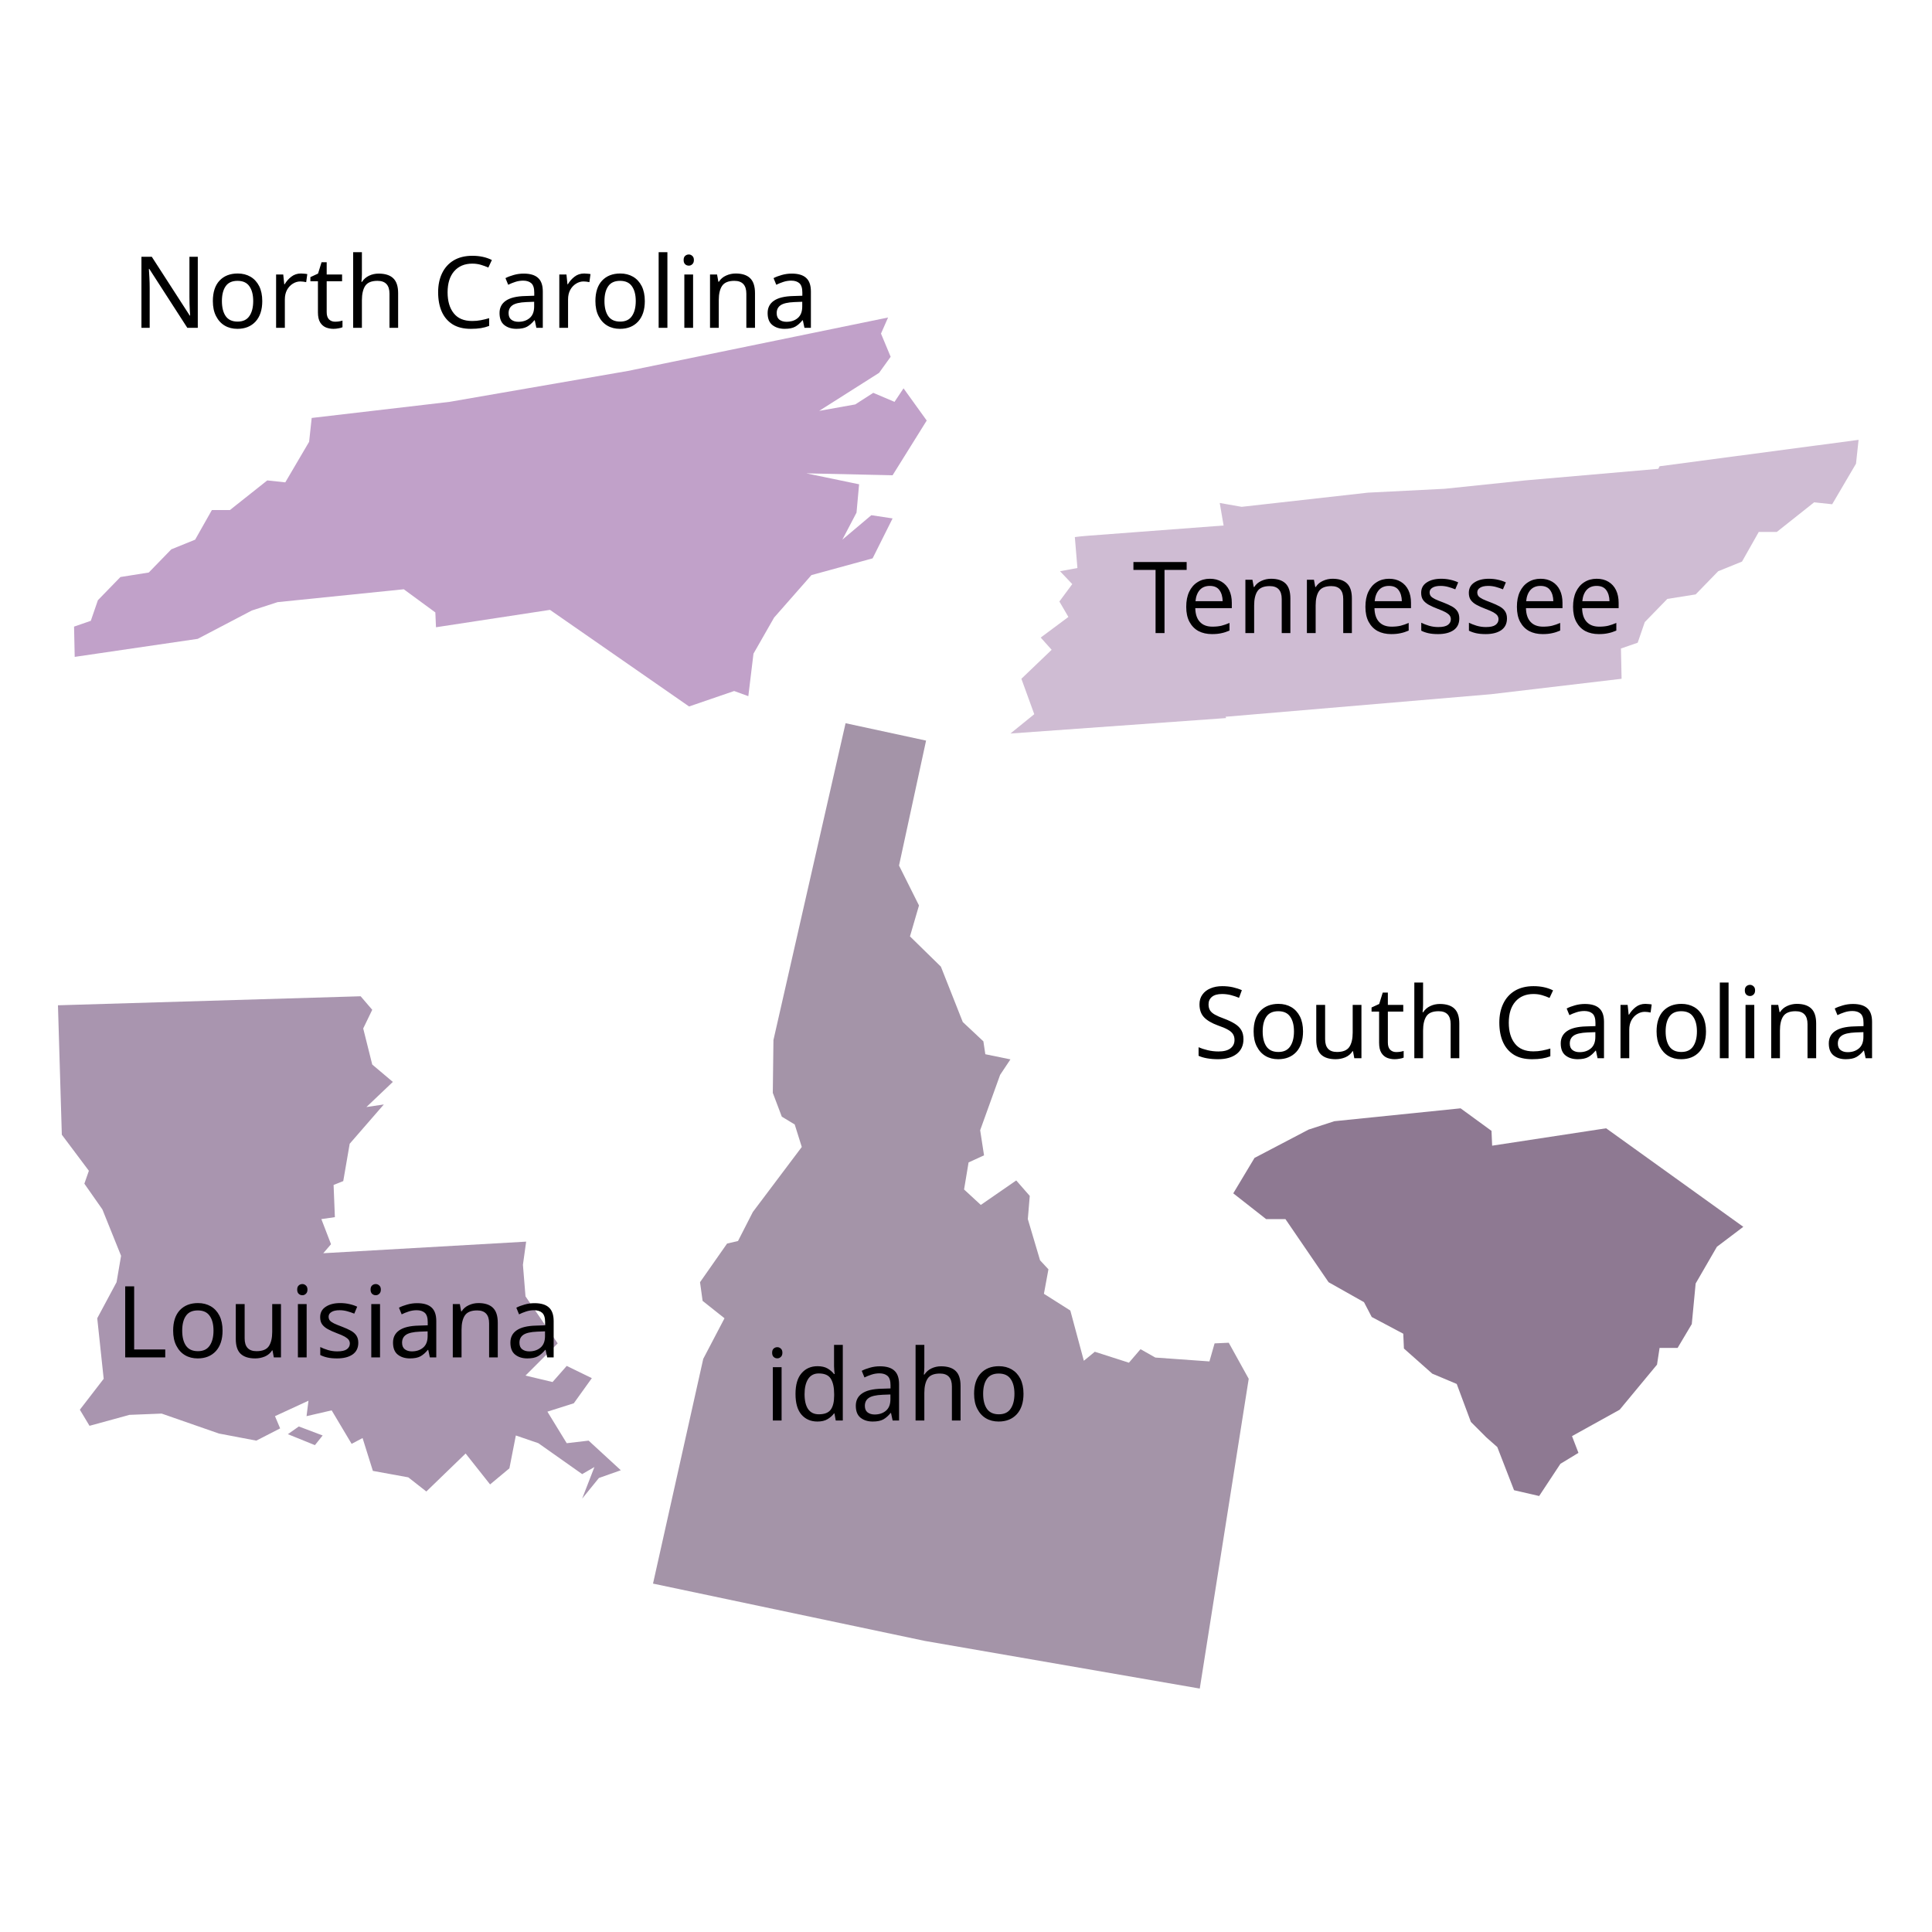
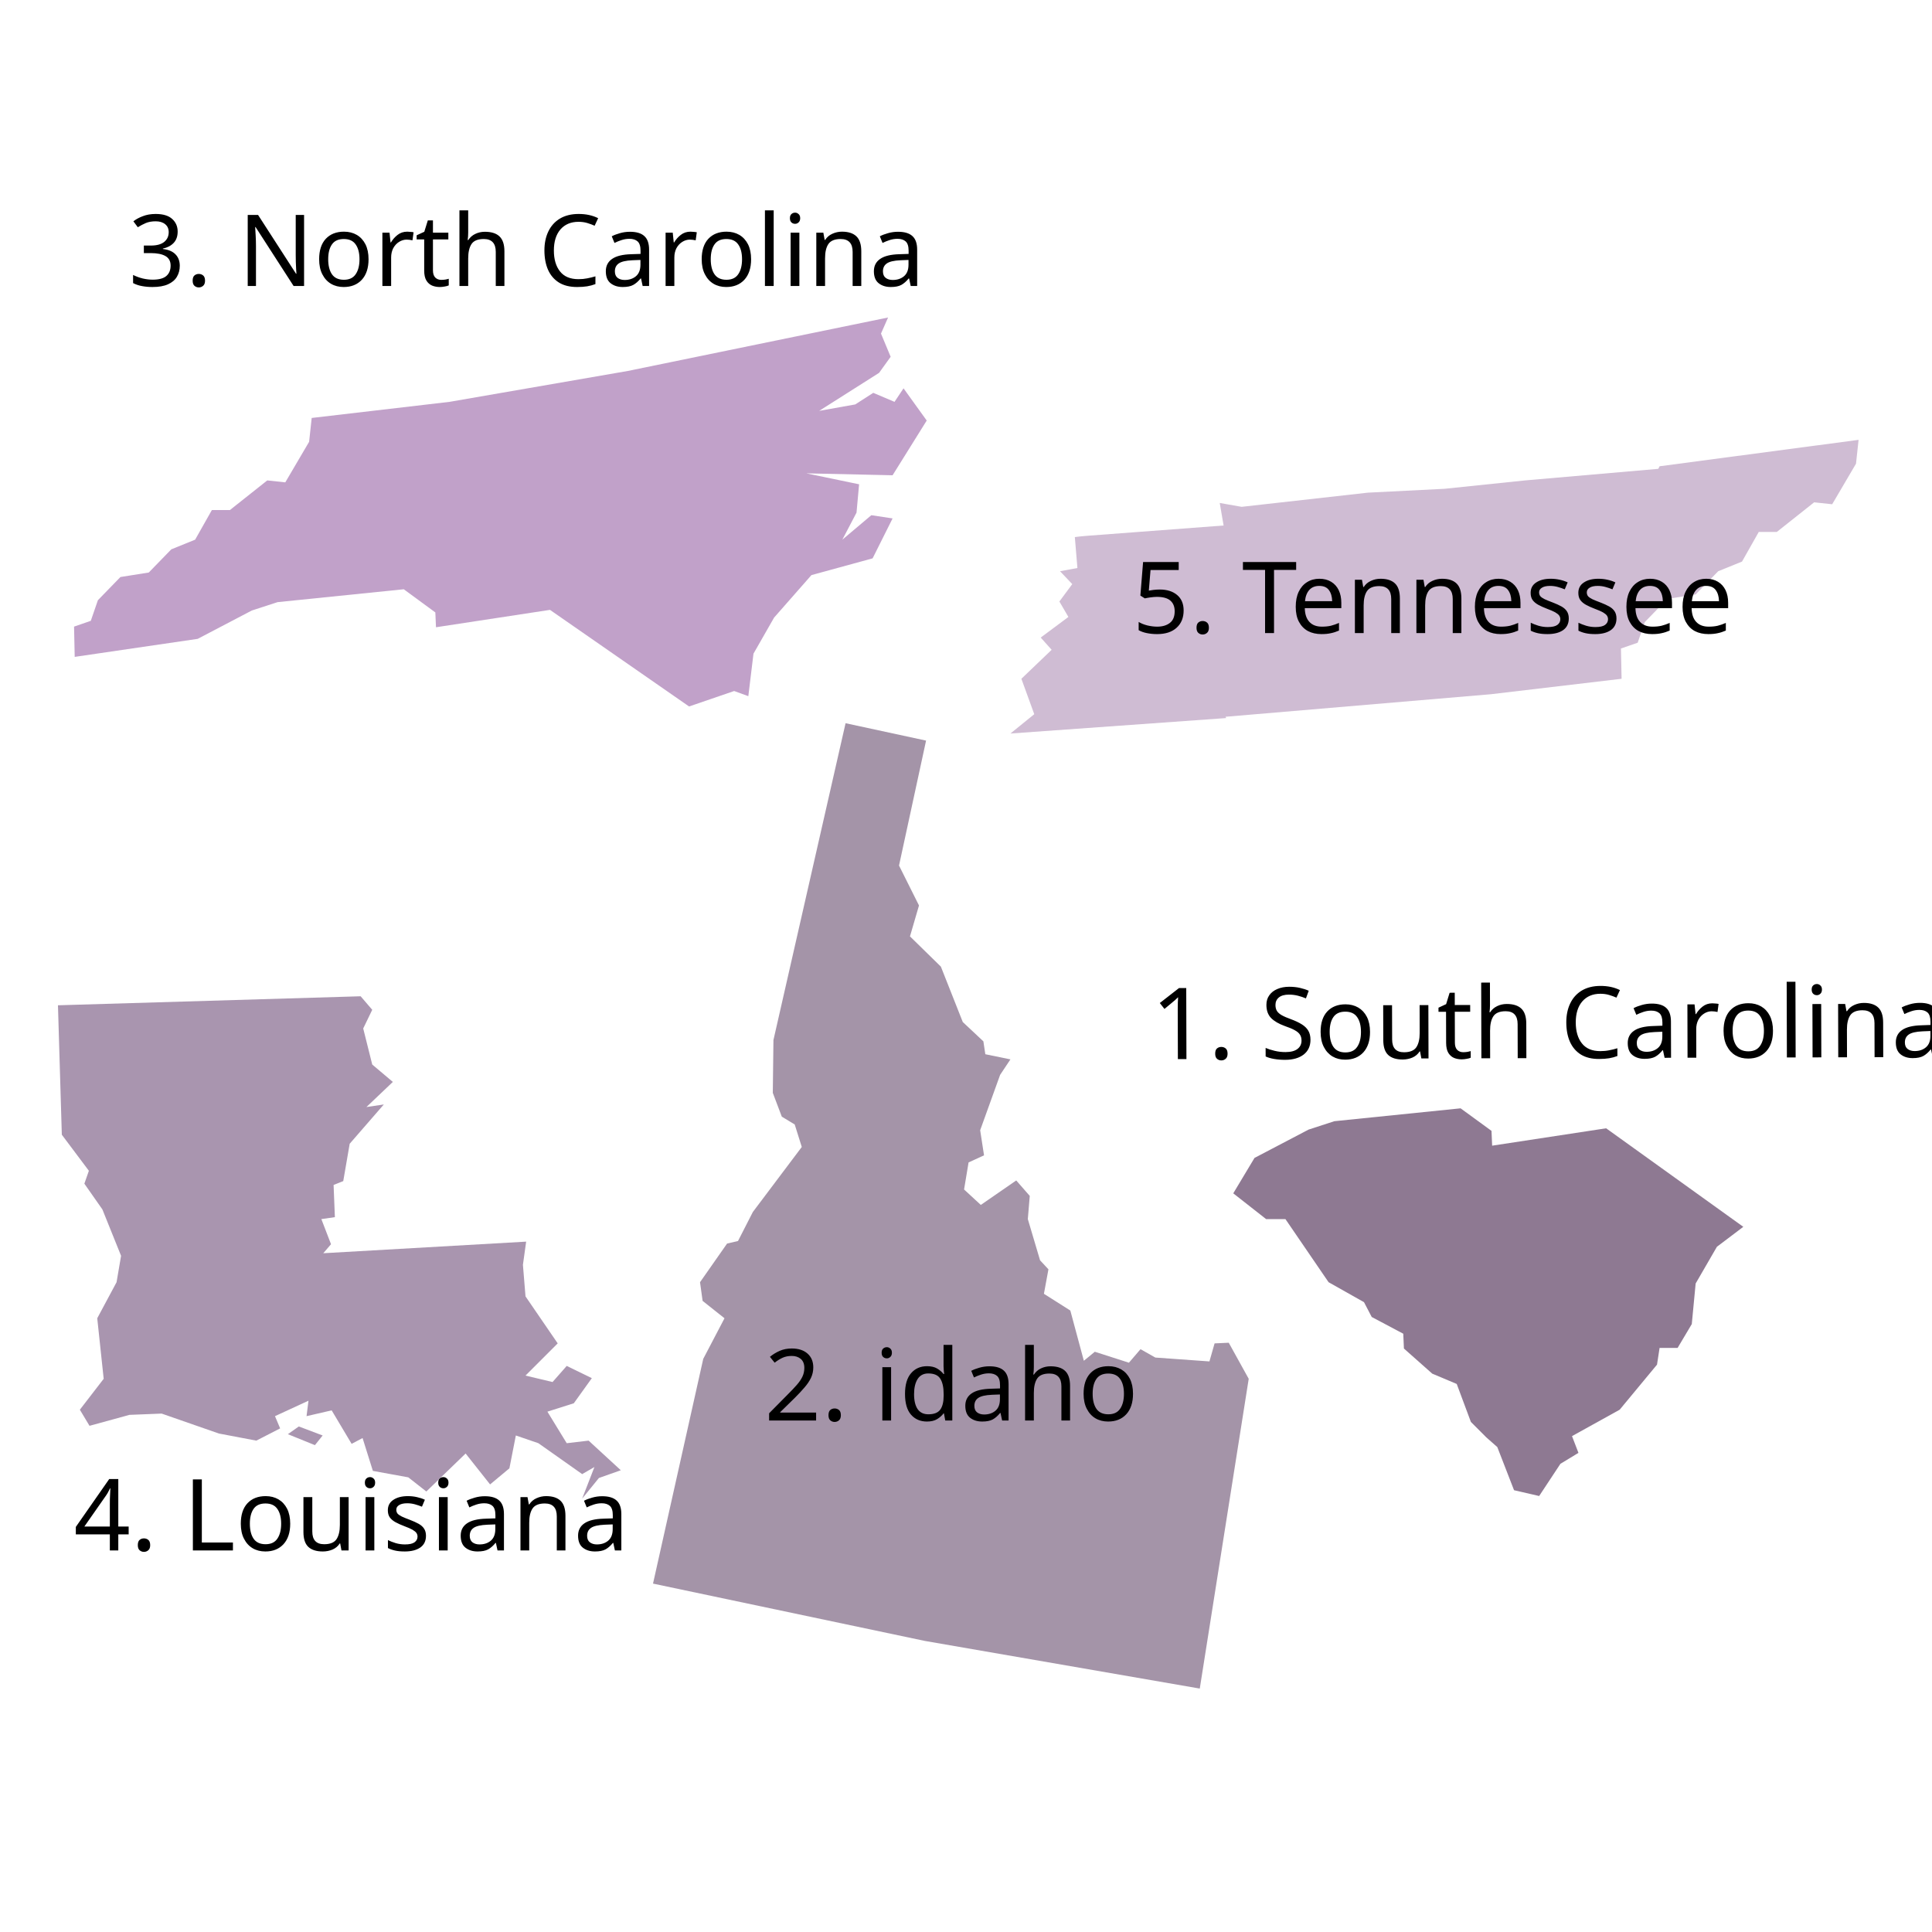
<svg xmlns="http://www.w3.org/2000/svg" version="1.1" id="Layer_1" x="0px" y="0px" viewBox="0 0 300 300" style="enable-background:new 0 0 300 300;" xml:space="preserve">
  <style type="text/css">
	.st0{fill:#8E7992;}
	.st1{fill:#A494A8;}
	.st2{fill:#C1A1C9;}
	.st3{fill:#A995AF;}
	.st4{fill:#CFBCD3;}
	.st5{display:none;}
	.st6{display:inline;fill:none;}
	.st7{display:inline;fill:#2D2D2D;}
	.st8{font-family:'Avenir-Roman';}
	.st9{font-size:15.457px;}
	.st10{fill:none;}
	.st11{font-family:'GoodlifeBrush';}
</style>
  <path vector-effect="non-scaling-stroke" class="st0" d="M194.8,179.8l8.4-4.4l0,0l4-1.3l19.6-2l4.8,3.5l0.1,2.3l17.7-2.7l21.3,15.3  l-4.1,3.1l-3.3,5.7l-0.6,6.3l-2.2,3.7h-2.8l-0.4,2.6l-5.8,7l-7.4,4.1l1,2.6l-2.8,1.7l-3.3,5l-3.9-0.9l-2.6-6.7l-1.7-1.5l-0.1-0.1  l0.1,0.1l-0.1-0.1l-2.3-2.3l0,0l-2.2-5.9l-3.8-1.6l-4.4-3.9l-0.1-2.3l-4.9-2.6l-1.2-2.3l-5.5-3.1l-6.7-9.8h-3l-5.1-4L194.8,179.8z" />
  <path vector-effect="non-scaling-stroke" class="st1" d="M120,169.7l0.1-8.2l11.2-49.2l12.5,2.7l-4.2,19.4l3.1,6.2l-1.4,4.8l4.8,4.7  l3.4,8.6l3.2,3l0.3,2l3.9,0.8l-1.6,2.4l-3.1,8.6l0.6,3.9l-2.4,1.1l-0.7,4.2l2.6,2.4l5.5-3.8l2.1,2.4l-0.3,3.6l1.9,6.4l1.3,1.4  l-0.7,3.8l4.1,2.6l2.1,7.8l1.7-1.4l5.3,1.7l1.8-2.1l2.3,1.3l8.4,0.6l0.8-2.8l2.2-0.1l3.1,5.6l-7.6,48.1l-42.7-7.4l-42.2-8.9  l7.8-34.9l3.3-6.3l-3.4-2.7l-0.4-2.9l4.2-6l1.7-0.4l2.3-4.5l7.6-10.1l-1.1-3.5l-2-1.2L120,169.7z" />
  <path vector-effect="non-scaling-stroke" class="st2" d="M14.1,96.4L14.1,96.4l1.1-3.2l3.5-3.6l4.4-0.7l3.5-3.6l3.7-1.5l2.6-4.6h2.8  l5.8-4.6l2.8,0.3l3.7-6.3l0.4-3.7l21.4-2.5l27.7-4.8l40.4-8.3l-1.1,2.5l1.5,3.6l-1.8,2.5l-9.3,5.9l5.6-1l2.8-1.8l3.3,1.4l1.4-2.1  l3.6,5l-5.3,8.5l-13.4-0.3l8.2,1.7l-0.4,4.4l-2.2,4.2l4.5-3.8l3.3,0.5l-3.1,6.2l-9.5,2.6l-5.8,6.6l-3.2,5.6l-0.8,6.6l-2.2-0.8  l-7,2.4l-21.6-15l-17.7,2.7l-0.1-2.3l-4.9-3.6l-19.6,2l-4,1.3l0,0l-8.4,4.4L11.6,102l-0.1-4.7L14.1,96.4z" />
  <path vector-effect="non-scaling-stroke" class="st3" d="M44.7,222.7l1.7-1.2l3.7,1.4l-1.2,1.5L44.7,222.7z M9,156.1l47-1.4l1.8,2.1  l-1.4,2.9l1.4,5.6L61,168l-4.1,3.9l2.7-0.4l-5.3,6.1l-1,5.8l-1.5,0.6l0.2,5l-2.1,0.3l1.5,3.9l-1.2,1.4l31.5-1.8l-0.5,3.6l0,0  l0.4,4.9l0,0l5,7.3l-5,5l4.2,1l2.2-2.5l3.9,1.9l-2.8,3.9l-4.1,1.3l3,4.9l3.4-0.4l5,4.6l-3.4,1.2l-2.6,3.2l1.9-4.9l-1.9,1.1l-6.8-4.8  l-3.5-1.2l-1,5.1l-3,2.5l-3.8-4.8l-6.1,5.9l-2.8-2.2l-5.5-1l-1.6-5.1l-1.7,0.9l-3.1-5.2l-3.9,0.9l0.3-2.4l-5.2,2.4l0.8,1.9l-3.7,1.9  l-5.8-1.1l-8.9-3.1l-5,0.2l-6.2,1.7l-1.5-2.5l3.7-4.8l-1-9.4l3-5.6l0.7-4.1l-2.9-7.2l-2.8-4l0.7-2l-4.2-5.6L9,156.1z" />
  <path vector-effect="non-scaling-stroke" class="st4" d="M164.5,93.4l2-2.7l-1.9-2l2.7-0.5l-0.4-4.8l0.8-0.1l1.1-0.1l21.2-1.6  l-0.6-3.5l3.4,0.6l19.6-2.2l11.9-0.6l12.5-1.3l20.7-1.8l0.2-0.4l30.9-4.1l-0.4,3.7l-3.7,6.3l-2.8-0.3l-5.8,4.6h-2.8l-2.6,4.6  l-3.7,1.5l-3.5,3.6l-4.4,0.7l-3.5,3.6l-1.1,3.2l0,0l-2.6,0.9l0.1,4.7l-20.3,2.4l-41.2,3.5l0.1,0.2l-33.5,2.4l3.7-3l-2-5.5l4.7-4.5  l-1.7-1.9l4.3-3.2L164.5,93.4z" />
  <g class="st5">
    <rect x="173.6" y="86.8" class="st6" width="99.4" height="34.8" />
    <text transform="matrix(1 0 0 1 173.6094 98.4474)" class="st7 st8 st9">Tennessee</text>
    <rect x="188.9" y="178.5" class="st6" width="113.3" height="46.2" />
    <text transform="matrix(1 0 0 1 188.8756 190.1363)" class="st7 st8 st9">South Carolina</text>
    <rect x="25.9" y="59.5" class="st6" width="113.3" height="46.2" />
    <text transform="matrix(1 0 0 1 25.8756 71.1363)" class="st7 st8 st9">North Carolina</text>
    <rect x="28.5" y="203.4" class="st6" width="113.3" height="46.2" />
    <text transform="matrix(1 0 0 1 28.4618 215.083)" class="st7 st8 st9">Louisiana</text>
    <rect x="119.5" y="202.5" class="st6" width="99.4" height="34.8" />
    <text transform="matrix(1 0 0 1 119.543 214.2207)" class="st7 st8 st9">Idaho</text>
  </g>
  <rect x="370" y="27" class="st10" width="113" height="150" />
  <text transform="matrix(1 0 0 1 370 35.52)" style="font-family:'MyriadPro-Semibold'; font-size:12px;">South Carolina</text>
  <text transform="matrix(1 0 0 1 370 49.92)" style="font-family:'MyriadPro-Semibold'; font-size:12px;">idaho</text>
  <text transform="matrix(1 0 0 1 370 64.32)" style="font-family:'MyriadPro-Semibold'; font-size:12px;">North Carolina</text>
  <text transform="matrix(1 0 0 1 370 78.72)" style="font-family:'MyriadPro-Semibold'; font-size:12px;">Louisiana</text>
  <text transform="matrix(1 0 0 1 370 93.12)" style="font-family:'MyriadPro-Semibold'; font-size:12px;">Tennessee</text>
  <rect x="185.3" y="134.1" class="st10" width="146.2" height="34.8" />
-   <text transform="matrix(1 0 0 1 185.334 164.3177)" class="st11 st9">South Carolina</text>
+   <text transform="matrix(1 -2.726965e-03 2.726965e-03 1 178.7443 164.4705)" class="st11 st9">1. South Carolina</text>
  <rect x="175.8" y="86.6" class="st10" width="146.2" height="34.8" />
-   <text transform="matrix(1 0 0 1 175.8414 98.3067)" class="st11 st9">Tennessee</text>
+   <text transform="matrix(1 0 0 1 175.8414 98.3067)" class="st11 st9">5. Tennessee</text>
  <rect x="20.5" y="20.7" class="st10" width="146.2" height="34.8" />
-   <text transform="matrix(1 0 0 1 20.4623 50.9059)" class="st11 st9">North Carolina</text>
+   <text transform="matrix(1 0 0 1 19.9627 44.4109)" class="st11 st9">3. North Carolina</text>
  <rect x="17.9" y="180.5" class="st10" width="146.2" height="34.8" />
-   <text transform="matrix(1 0 0 1 17.9414 210.7779)" class="st11 st9">Louisiana</text>
+   <text transform="matrix(1 0 0 1 11.4464 240.7549)" class="st11 st9">4. Louisiana</text>
  <rect x="118.7" y="208.9" class="st10" width="45.5" height="22" />
-   <text transform="matrix(1 0 0 1 118.6938 220.5795)" class="st11 st9">idaho</text>
+   <text transform="matrix(1 0 0 1 118.6938 220.5795)" class="st11 st9">2. idaho</text>
</svg>
